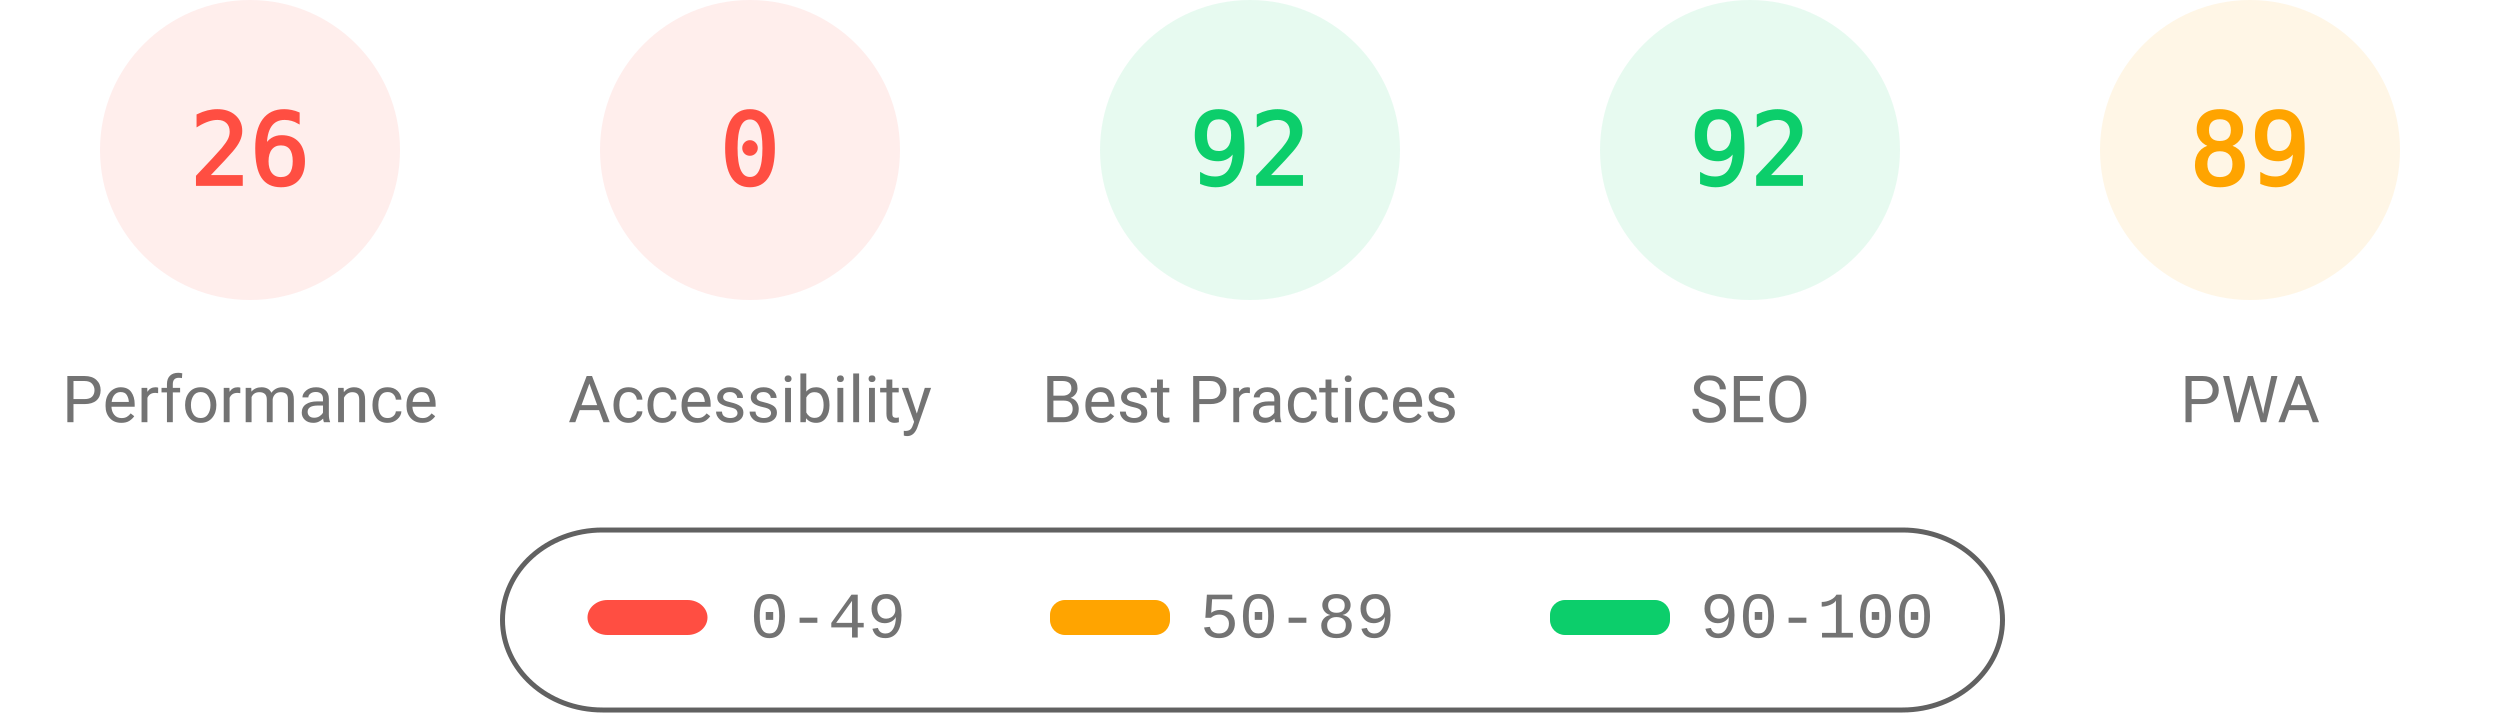
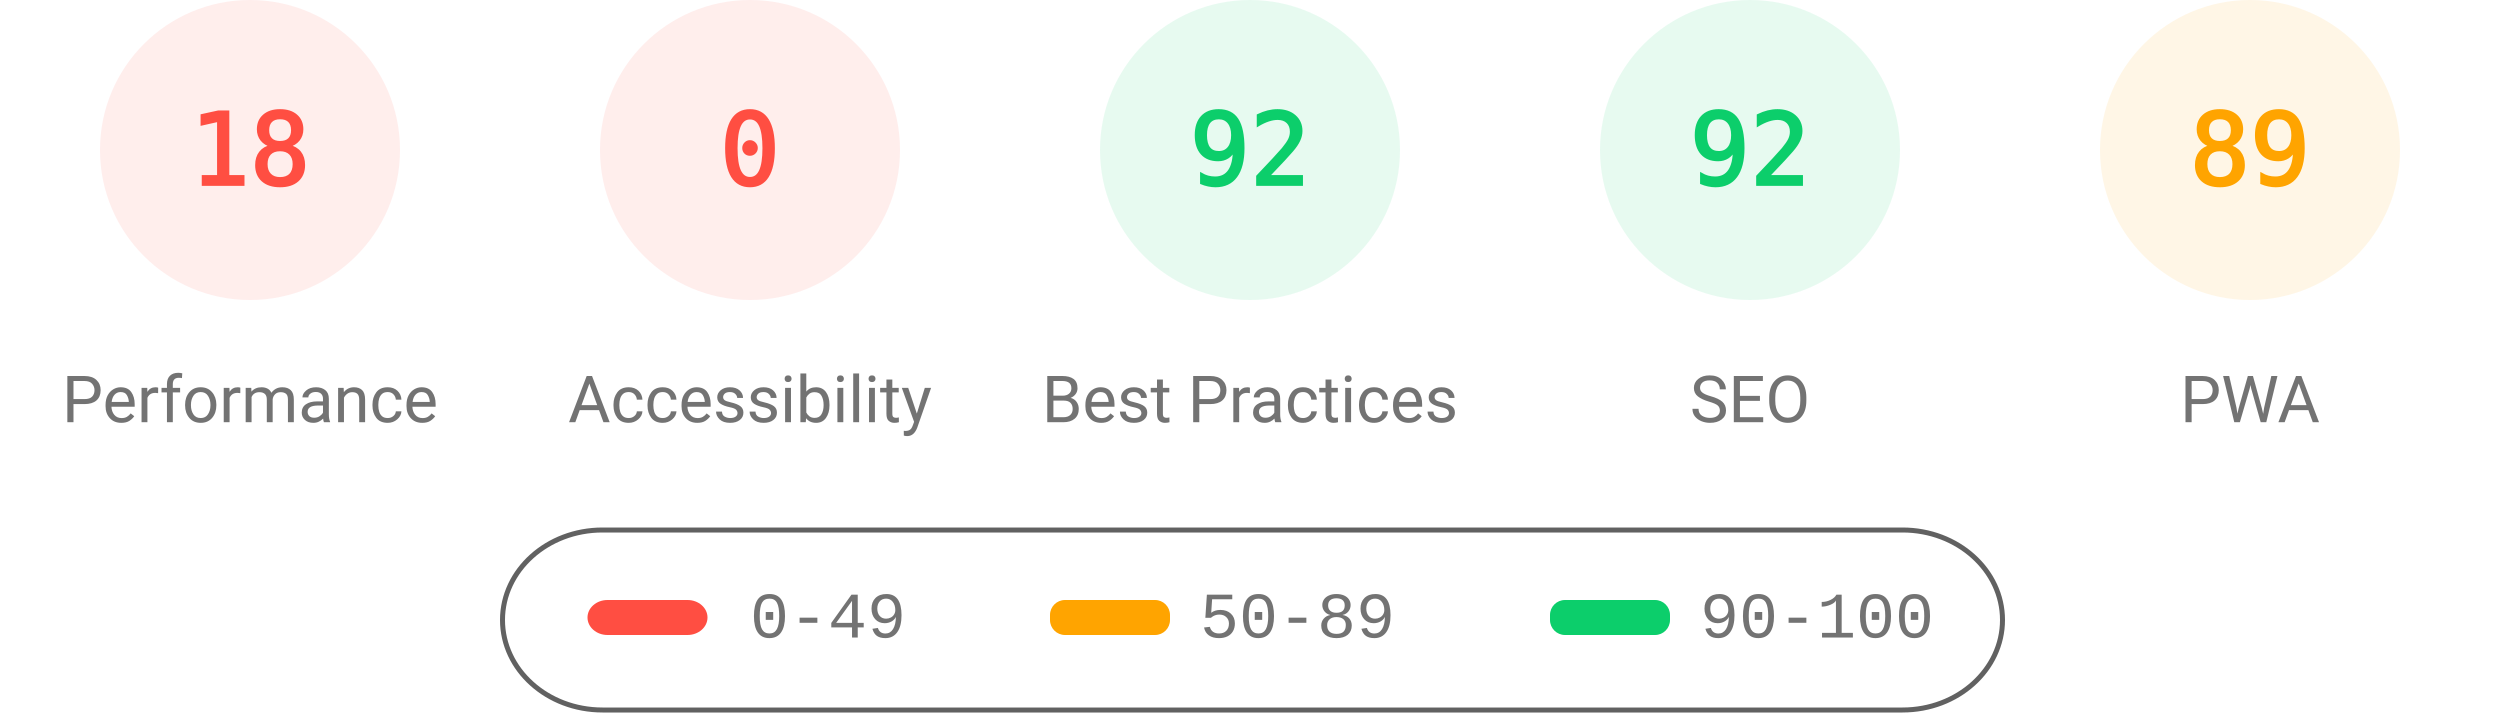
<svg xmlns="http://www.w3.org/2000/svg" fill="none" width="1000" height="285">
  <style>.gauge-base{opacity:.1}.gauge-arc{fill:none;animation-delay:250ms;stroke-linecap:round;transform:rotate(-90deg);transform-origin:100px 60px;animation:load-gauge 1s ease forwards}.guage-text{font-size:40px;font-family:monospace;text-align:center}.guage-red{color:#ff4e42;fill:#ff4e42;stroke:#ff4e42}.guage-orange{color:#ffa400;fill:#ffa400;stroke:#ffa400}.guage-green{color:#0cce6b;fill:#0cce6b;stroke:#0cce6b}.guage-undefined{color:#5c5c5c;fill:#5c5c5c;stroke:#5c5c5c}.guage-title{color:#737373;fill:#737373;stroke:none;font-size:26px;line-height:26px;font-family:Roboto,Halvetica,Arial,sans-serif}@keyframes load-gauge{from{stroke-dasharray:0 352.858}}</style>
  <svg class="guage-div guage-perf guage-red" viewBox="0 0 200 200" width="200" height="200">
    <circle class="gauge-base" r="56" cx="100" cy="60" stroke-width="8" />
-     <circle class="gauge-arc guage-arc-1" r="56" cx="100" cy="60" stroke-width="8" style="stroke-dasharray:91.483,351.858" />
-     <text class="guage-text" x="100" y="60" alignment-baseline="central" dominant-baseline="central" text-anchor="middle">26</text>
+     <circle class="gauge-arc guage-arc-1" r="56" cx="100" cy="60" stroke-width="8" style="stroke-dasharray:63.334,351.858" />
+     <text class="guage-text" x="100" y="60" alignment-baseline="central" dominant-baseline="central" text-anchor="middle">18</text>
    <text class="guage-title" x="100" y="160" alignment-baseline="central" dominant-baseline="central" text-anchor="middle">Performance</text>
  </svg>
  <svg class="guage-div guage-acc guage-red" viewBox="0 0 200 200" width="200" height="200" x="200">
    <circle class="gauge-base" r="56" cx="100" cy="60" stroke-width="8" />
    <circle class="gauge-arc guage-arc-2" r="56" cx="100" cy="60" stroke-width="8" style="stroke-dasharray:0,351.858" />
    <text class="guage-text" x="100" y="60" alignment-baseline="central" dominant-baseline="central" text-anchor="middle">0</text>
    <text class="guage-title" x="100" y="160" alignment-baseline="central" dominant-baseline="central" text-anchor="middle">Accessibility</text>
  </svg>
  <svg class="guage-div guage-best guage-green" viewBox="0 0 200 200" width="200" height="200" x="400">
    <circle class="gauge-base" r="56" cx="100" cy="60" stroke-width="8" />
    <circle class="gauge-arc guage-arc-3" r="56" cx="100" cy="60" stroke-width="8" style="stroke-dasharray:323.709,351.858" />
    <text class="guage-text" x="100" y="60" alignment-baseline="central" dominant-baseline="central" text-anchor="middle">92</text>
    <text class="guage-title" x="100" y="160" alignment-baseline="central" dominant-baseline="central" text-anchor="middle">Best Practices</text>
  </svg>
  <svg class="guage-div guage-seo guage-green" viewBox="0 0 200 200" width="200" height="200" x="600">
    <circle class="gauge-base" r="56" cx="100" cy="60" stroke-width="8" />
    <circle class="gauge-arc guage-arc-4" r="56" cx="100" cy="60" stroke-width="8" style="stroke-dasharray:323.709,351.858" />
    <text class="guage-text" x="100" y="60" alignment-baseline="central" dominant-baseline="central" text-anchor="middle">92</text>
    <text class="guage-title" x="100" y="160" alignment-baseline="central" dominant-baseline="central" text-anchor="middle">SEO</text>
  </svg>
  <svg class="guage-div guage-pwa guage-orange" viewBox="0 0 200 200" width="200" height="200" x="800">
    <circle class="gauge-base" r="56" cx="100" cy="60" stroke-width="8" />
    <circle class="gauge-arc guage-arc-4" r="56" cx="100" cy="60" stroke-width="8" style="stroke-dasharray:313.154,351.858" />
    <text class="guage-text" x="100" y="60" alignment-baseline="central" dominant-baseline="central" text-anchor="middle">89</text>
    <text class="guage-title" x="100" y="160" alignment-baseline="central" dominant-baseline="central" text-anchor="middle">PWA</text>
  </svg>
  <svg width="604" height="76" x="200" y="210">
    <path fill="none" id="canvas_background" d="M-1-1h604v80H-1z" />
    <rect fill-opacity="0" stroke="#616161" stroke-width="2" rx="40" id="svg_2" height="72" width="600" y="2" x="1" fill="#000" />
    <rect stroke="#000" rx="8" id="svg_3" height="14" width="48" y="30" x="35" stroke-opacity="null" stroke-width="0" fill="#ff4e42" />
    <rect stroke="#000" rx="6" id="svg_4" height="14" width="48" y="30" x="220" stroke-opacity="null" stroke-width="0" fill="#ffa400" />
    <rect stroke="#000" rx="6" id="svg_5" height="14" width="48" y="30" x="420" stroke-opacity="null" stroke-width="0" fill="#0cce6b" />
    <text xml:space="preserve" text-anchor="start" font-family="'Courier New', Courier, monospace" font-size="26" id="svg_6" y="45" x="100" stroke-opacity="null" stroke-width="0" stroke="#000" fill="#737373">0-49</text>
    <text xml:space="preserve" text-anchor="start" font-family="'Courier New', Courier, monospace" font-size="26" id="svg_7" y="45" x="280" stroke-opacity="null" stroke-width="0" stroke="#000" fill="#737373">50-89</text>
    <text xml:space="preserve" text-anchor="start" font-family="'Courier New', Courier, monospace" font-size="26" id="svg_8" y="45" x="480" stroke-opacity="null" stroke-width="0" stroke="#000" fill="#737373">90-100</text>
  </svg>
</svg>
